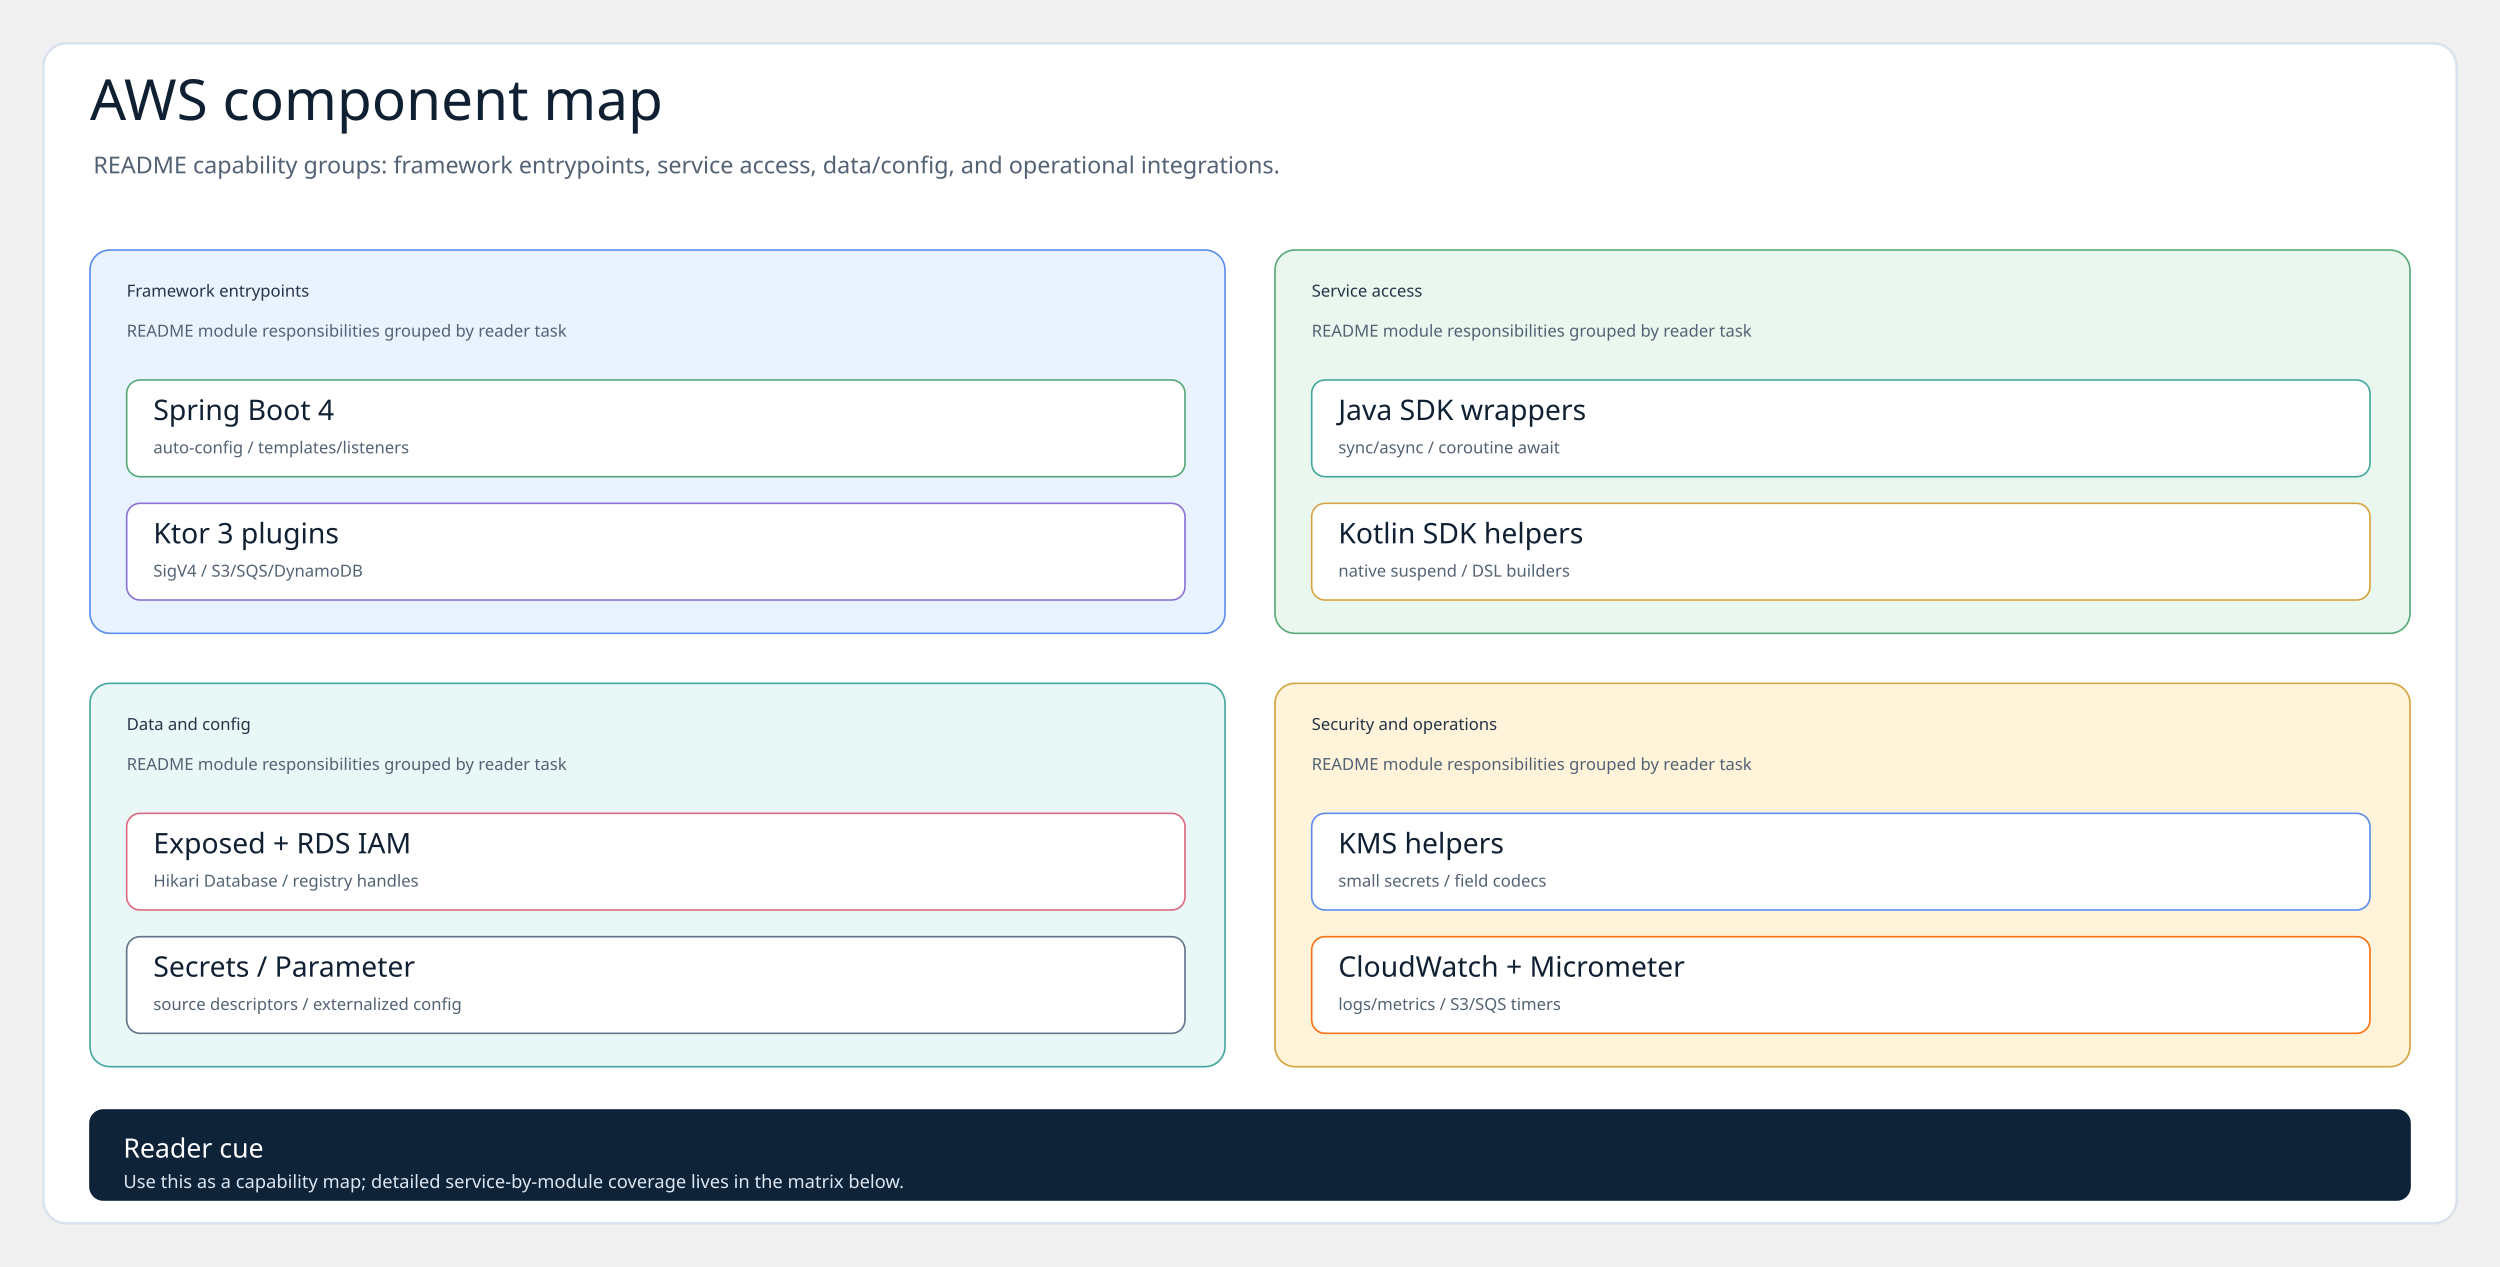
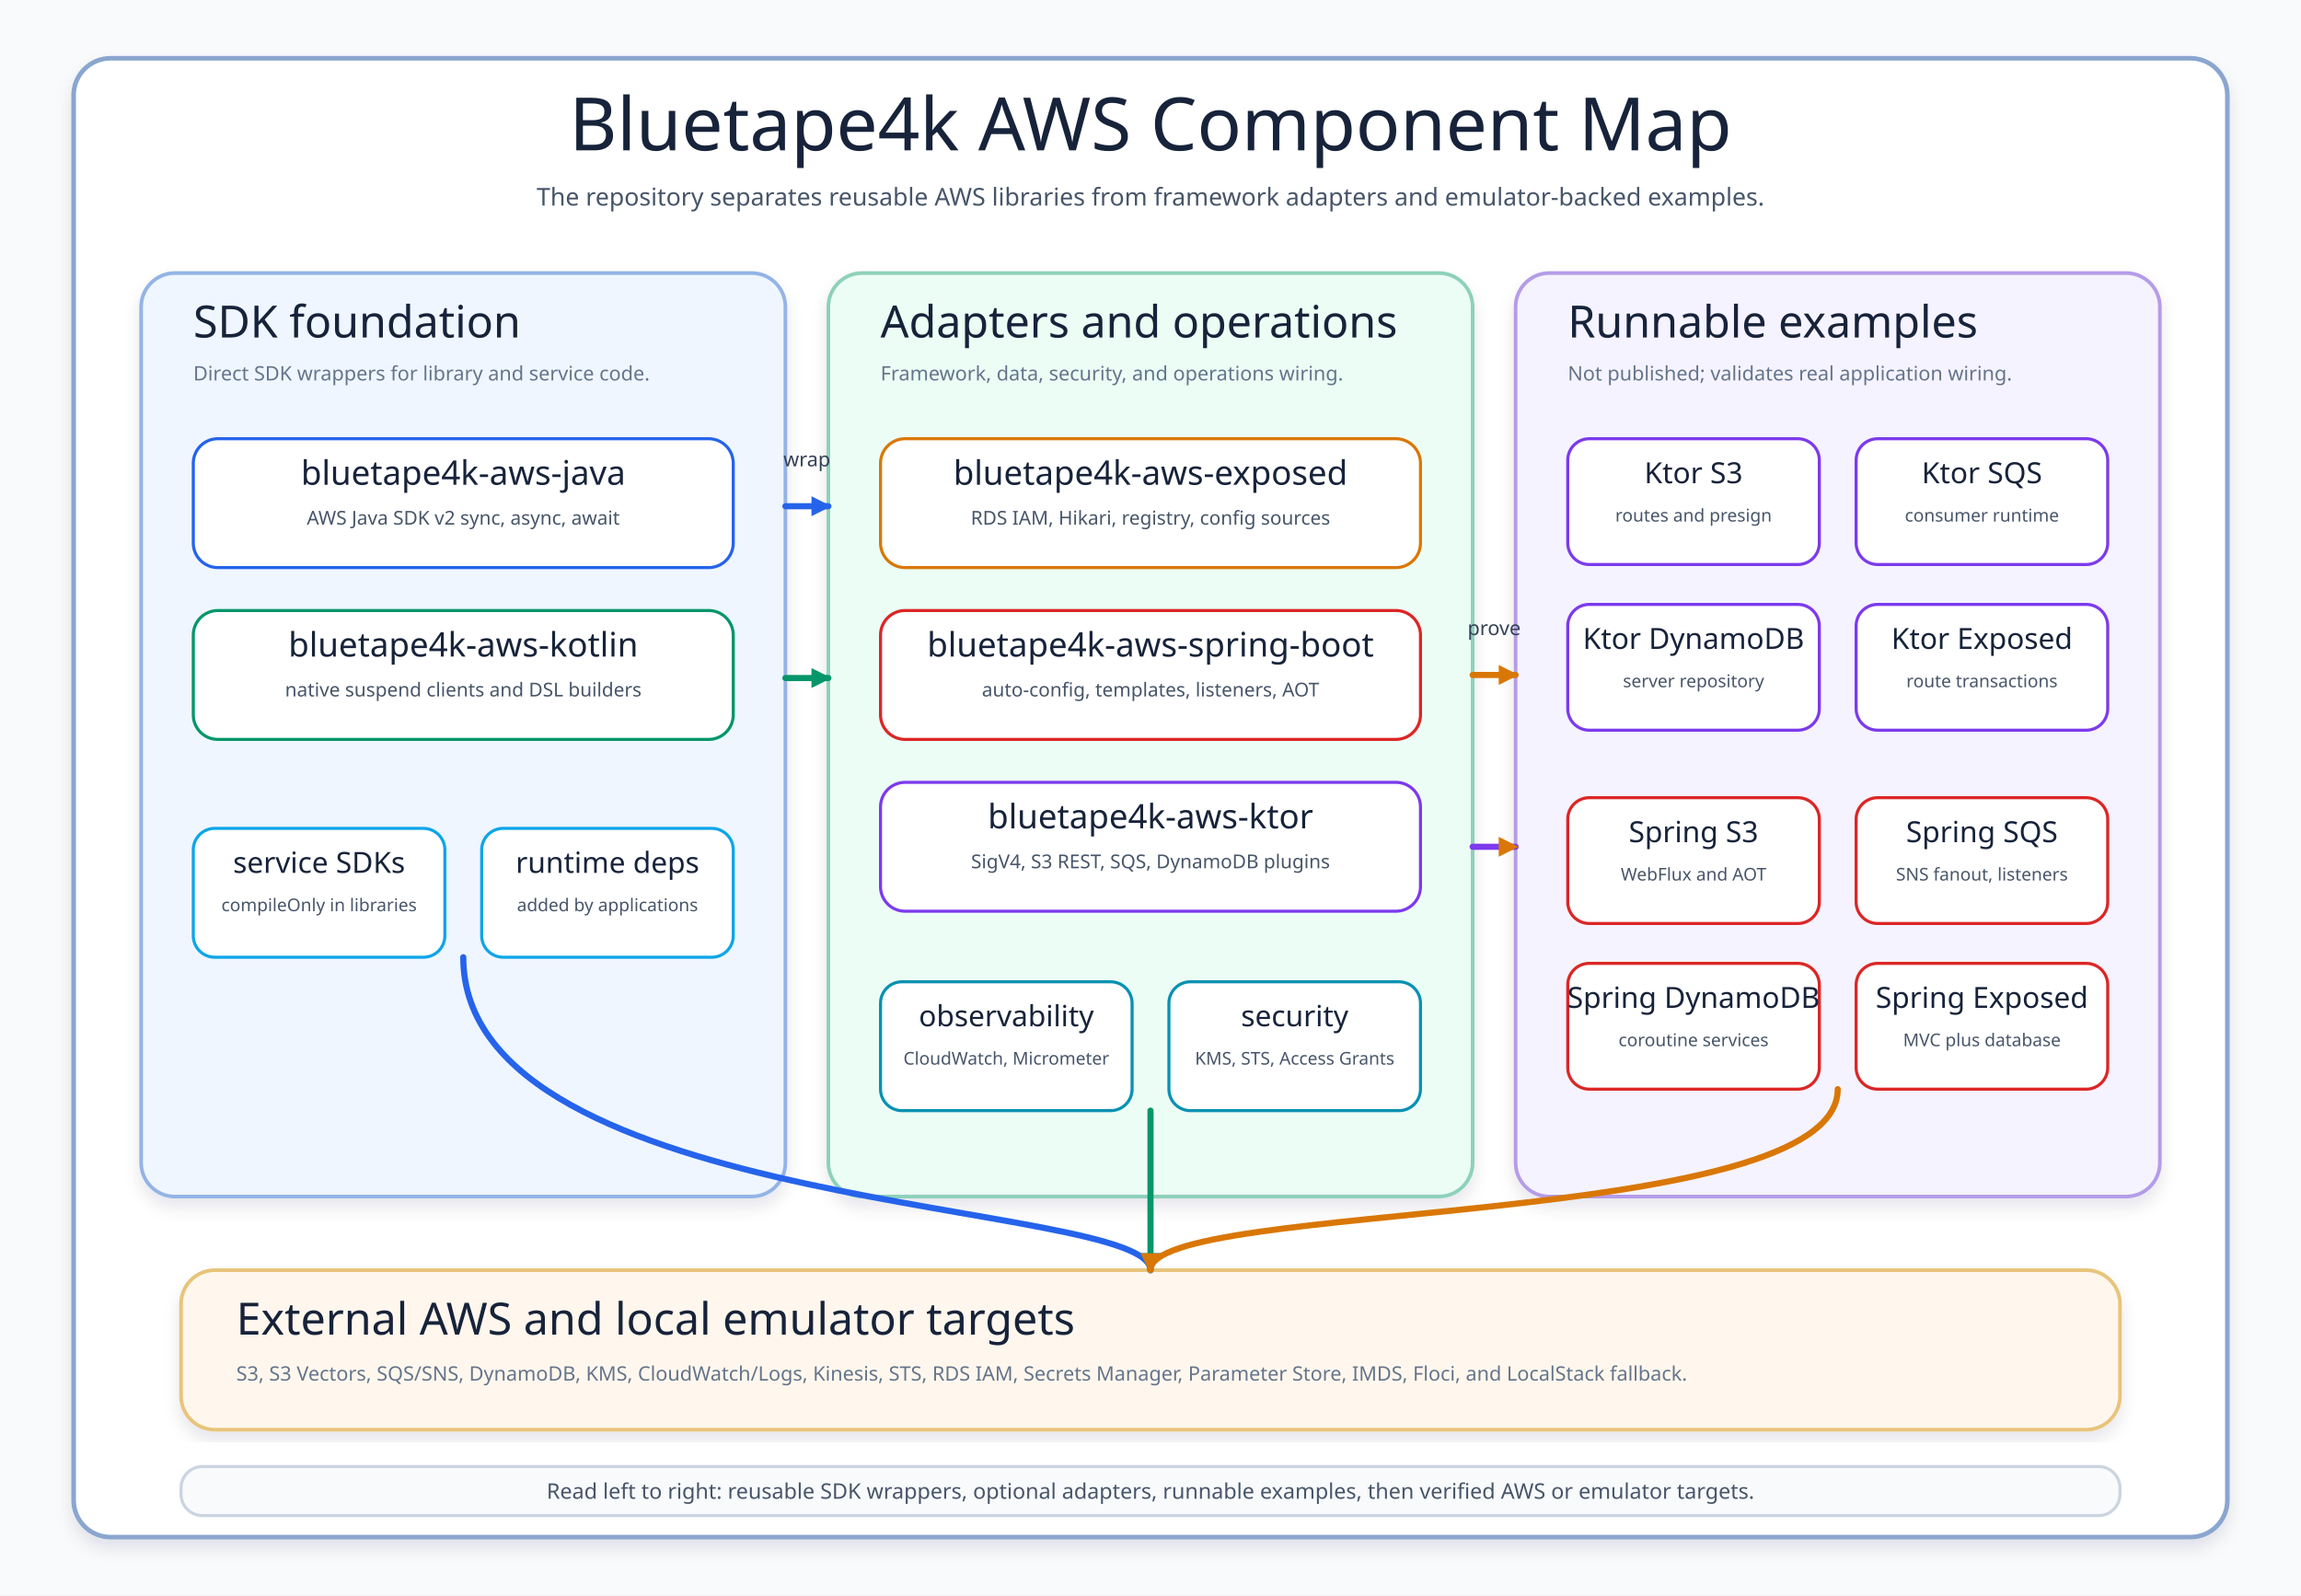
- <svg xmlns="http://www.w3.org/2000/svg" width="1500" height="760" viewBox="0 0 1500 760" role="img" aria-label="AWS component map">
+ <svg xmlns="http://www.w3.org/2000/svg" width="1500" height="1040" viewBox="0 0 1500 1040" role="img" aria-label="Bluetape4k AWS component map">
  <defs>
-     <filter id="shadow" x="-10%" y="-10%" width="120%" height="130%">
-       <feDropShadow dx="0" dy="5" stdDeviation="5" flood-color="#AAB7C6" flood-opacity="0.20" />
+     <filter id="softShadow" x="-8%" y="-8%" width="116%" height="116%">
+       <feDropShadow dx="0" dy="6" stdDeviation="5" flood-color="#0f172a" flood-opacity="0.10" />
    </filter>
+     <marker id="arrowBlue" markerWidth="13" markerHeight="13" refX="11" refY="6.5" orient="auto" markerUnits="userSpaceOnUse">
+       <path d="M 0 0 L 13 6.5 L 0 13 Z" fill="#2563eb" />
+     </marker>
+     <marker id="arrowGreen" markerWidth="13" markerHeight="13" refX="11" refY="6.5" orient="auto" markerUnits="userSpaceOnUse">
+       <path d="M 0 0 L 13 6.5 L 0 13 Z" fill="#059669" />
+     </marker>
+     <marker id="arrowAmber" markerWidth="13" markerHeight="13" refX="11" refY="6.5" orient="auto" markerUnits="userSpaceOnUse">
+       <path d="M 0 0 L 13 6.5 L 0 13 Z" fill="#d97706" />
+     </marker>
+     <style>
+       svg{font-family:"Architects Daughter","Comic Mono","Comic Sans MS",ui-sans-serif,system-ui,sans-serif}
+       .canvas{fill:#f8fafc}
+       .frame{fill:#ffffff;stroke:#8aa6cf;stroke-width:3;filter:url(#softShadow)}
+       .title{font-family:"Architects Daughter";font-size:48px;fill:#17233a}
+       .subtitle{font-family:"Comic Mono";font-size:16px;fill:#475569}
+       .lane{stroke-width:2.4;filter:url(#softShadow)}
+       .laneTitle{font-family:"Architects Daughter";font-size:29px;fill:#17233a}
+       .laneNote{font-family:"Comic Mono";font-size:13px;fill:#64748b}
+       .card{fill:#ffffff;stroke-width:2}
+       .cardTitle{font-family:"Architects Daughter";font-size:22px;fill:#17233a}
+       .cardText{font-family:"Comic Mono";font-size:12.5px;fill:#475569}
+       .mini{fill:#ffffff;stroke-width:2}
+       .miniTitle{font-family:"Architects Daughter";font-size:19px;fill:#17233a}
+       .miniText{font-family:"Comic Mono";font-size:11.5px;fill:#475569}
+       .route{fill:none;stroke-width:4;stroke-linecap:round;stroke-linejoin:round}
+       .routeLabel{font-family:"Comic Mono";font-size:13px;fill:#334155}
+       .footer{fill:#f8fafc;stroke:#cbd5e1;stroke-width:2}
+       .footerText{font-family:"Comic Mono";font-size:14px;fill:#475569}
+     </style>
  </defs>
-   <style>
-   svg{background:#F5F7FA}
-   .frame{fill:#FFFFFF;stroke:#D9E2EC;stroke-width:1.5}
-   .title{font-family:"Architects Daughter";font-size:34px;fill:#102033}
-   .seqTitle{font-family:"Architects Daughter";font-size:44px;fill:#102033}
-   .seqSubtitle{font-family:"Comic Mono";font-size:16px;fill:#526274}
-   .seqParticipantTitle{font-family:"Architects Daughter";font-size:24px;fill:#102033}
-   .seqParticipantDetail{font-family:"Comic Mono";font-size:13px;fill:#526274}
-   .subtitle,.detail,.tiny,.label{font-family:"Comic Mono";fill:#526274}
-   .subtitle{font-size:14px}
-   .label{font-size:12px;fill:#344456}
-   .card-title{font-family:"Architects Daughter";font-size:20px;fill:#102033}
-   .detail{font-size:13px}
-   .tiny{font-size:10px}
-   .chip{font-family:"Comic Mono";font-size:10px;fill:#243447}
-   .card{stroke-width:2;filter:url(#shadow)}
-   .edge{fill:none;stroke-width:2.4;stroke-linecap:round;stroke-linejoin:round}
-   .seq{fill:none;stroke-width:3;stroke-linecap:round;stroke-linejoin:round}
-   .seqReturn{fill:none;stroke-width:2.7;stroke-linecap:round;stroke-linejoin:round;stroke-dasharray:8 7}
-   .labelPill{fill:#FFFFFF;stroke:#D6E3EF;stroke-width:1.4}
-   .numberBadge{font-family:"Comic Mono";font-size:12px;fill:#FFFFFF}
-   .altBox{fill:#FFFFFF;fill-opacity:.44;stroke:#D6A441;stroke-width:1.8;stroke-dasharray:8 8}
-   .activation{stroke-width:1.4}
-   .footer{fill:#0E2238;stroke:#0E2238}
-   .footer-title{font-family:"Architects Daughter";font-size:16px;fill:#FFFFFF}
-   .footer-detail{font-family:"Comic Mono";font-size:11px;fill:#DDE7F2}
-   .seq-line{stroke:#CBD5E1;stroke-width:1.6;stroke-dasharray:6 8}
-   .bar-label{font-family:"Architects Daughter";font-size:17px;fill:#102033}
- </style>
-   <rect x="26" y="26" width="1448" height="708" rx="14" class="frame" />
-   <text class="title" x="54" y="72">AWS component map</text>
-   <text class="subtitle" x="56" y="104">README capability groups: framework entrypoints, service access, data/config, and operational integrations.</text>
-   <rect x="54.0" y="150.0" width="681.0" height="230.0" rx="12" fill="#E8F3FF" stroke="#5B8DEF" />
-   <text class="chip" x="76.0" y="178.0">Framework entrypoints</text>
-   <text class="tiny" x="76.0" y="202.0" fill="#2F6DE0">README module responsibilities grouped by reader task</text>
-   <rect x="76.0" y="228.0" width="635.0" height="58" rx="8" fill="#FFFFFF" stroke="#58A978" />
-   <text class="bar-label" x="92.0" y="252.0">Spring Boot 4</text>
-   <text class="tiny" x="92.0" y="272.0" fill="#2F8B57">auto-config / templates/listeners</text>
-   <rect x="76.0" y="302.0" width="635.0" height="58" rx="8" fill="#FFFFFF" stroke="#8A72D6" />
-   <text class="bar-label" x="92.0" y="326.0">Ktor 3 plugins</text>
-   <text class="tiny" x="92.0" y="346.0" fill="#7255C7">SigV4 / S3/SQS/DynamoDB</text>
-   <rect x="765.0" y="150.0" width="681.0" height="230.0" rx="12" fill="#EAF7EF" stroke="#58A978" />
-   <text class="chip" x="787.0" y="178.0">Service access</text>
-   <text class="tiny" x="787.0" y="202.0" fill="#2F8B57">README module responsibilities grouped by reader task</text>
-   <rect x="787.0" y="228.0" width="635.0" height="58" rx="8" fill="#FFFFFF" stroke="#45A7A1" />
-   <text class="bar-label" x="803.0" y="252.0">Java SDK wrappers</text>
-   <text class="tiny" x="803.0" y="272.0" fill="#168E86">sync/async / coroutine await</text>
-   <rect x="787.0" y="302.0" width="635.0" height="58" rx="8" fill="#FFFFFF" stroke="#D6A441" />
-   <text class="bar-label" x="803.0" y="326.0">Kotlin SDK helpers</text>
-   <text class="tiny" x="803.0" y="346.0" fill="#B98518">native suspend / DSL builders</text>
-   <rect x="54.0" y="410.0" width="681.0" height="230.0" rx="12" fill="#E9F7F6" stroke="#45A7A1" />
-   <text class="chip" x="76.0" y="438.0">Data and config</text>
-   <text class="tiny" x="76.0" y="462.0" fill="#168E86">README module responsibilities grouped by reader task</text>
-   <rect x="76.0" y="488.0" width="635.0" height="58" rx="8" fill="#FFFFFF" stroke="#DC6B82" />
-   <text class="bar-label" x="92.0" y="512.0">Exposed + RDS IAM</text>
-   <text class="tiny" x="92.0" y="532.0" fill="#C74E68">Hikari Database / registry handles</text>
-   <rect x="76.0" y="562.0" width="635.0" height="58" rx="8" fill="#FFFFFF" stroke="#64748B" />
-   <text class="bar-label" x="92.0" y="586.0">Secrets / Parameter</text>
-   <text class="tiny" x="92.0" y="606.0" fill="#475569">source descriptors / externalized config</text>
-   <rect x="765.0" y="410.0" width="681.0" height="230.0" rx="12" fill="#FFF3D9" stroke="#D6A441" />
-   <text class="chip" x="787.0" y="438.0">Security and operations</text>
-   <text class="tiny" x="787.0" y="462.0" fill="#B98518">README module responsibilities grouped by reader task</text>
-   <rect x="787.0" y="488.0" width="635.0" height="58" rx="8" fill="#FFFFFF" stroke="#5B8DEF" />
-   <text class="bar-label" x="803.0" y="512.0">KMS helpers</text>
-   <text class="tiny" x="803.0" y="532.0" fill="#2F6DE0">small secrets / field codecs</text>
-   <rect x="787.0" y="562.0" width="635.0" height="58" rx="8" fill="#FFFFFF" stroke="#F97316" />
-   <text class="bar-label" x="803.0" y="586.0">CloudWatch + Micrometer</text>
-   <text class="tiny" x="803.0" y="606.0" fill="#EA580C">logs/metrics / S3/SQS timers</text>
-   <rect class="footer" x="54" y="666" width="1392" height="54" rx="8" />
-   <text class="footer-title" x="74" y="689" dominant-baseline="middle">Reader cue</text>
-   <text class="footer-detail" x="74" y="709" dominant-baseline="middle">Use this as a capability map; detailed service-by-module coverage lives in the matrix below.</text>
+   <rect class="canvas" width="1500" height="1040" />
+   <rect class="frame" x="48" y="38" width="1404" height="964" rx="24" />
+   <text class="title" x="750" y="98" text-anchor="middle">Bluetape4k AWS Component Map</text>
+   <text class="subtitle" x="750" y="134" text-anchor="middle">The repository separates reusable AWS libraries from framework adapters and emulator-backed examples.</text>
+   <g id="sdk-lane">
+     <rect class="lane" x="92" y="178" width="420" height="602" rx="22" fill="#eff6ff" stroke="#93b4e6" />
+     <text class="laneTitle" x="126" y="220">SDK foundation</text>
+     <text class="laneNote" x="126" y="248">Direct SDK wrappers for library and service code.</text>
+     <rect class="card" x="126" y="286" width="352" height="84" rx="16" stroke="#2563eb" />
+     <text class="cardTitle" x="302" y="316" text-anchor="middle">bluetape4k-aws-java</text>
+     <text class="cardText" x="302" y="342" text-anchor="middle">AWS Java SDK v2 sync, async, await</text>
+     <rect class="card" x="126" y="398" width="352" height="84" rx="16" stroke="#059669" />
+     <text class="cardTitle" x="302" y="428" text-anchor="middle">bluetape4k-aws-kotlin</text>
+     <text class="cardText" x="302" y="454" text-anchor="middle">native suspend clients and DSL builders</text>
+     <rect class="mini" x="126" y="540" width="164" height="84" rx="14" stroke="#0ea5e9" />
+     <text class="miniTitle" x="208" y="569" text-anchor="middle">service SDKs</text>
+     <text class="miniText" x="208" y="594" text-anchor="middle">compileOnly in libraries</text>
+     <rect class="mini" x="314" y="540" width="164" height="84" rx="14" stroke="#0ea5e9" />
+     <text class="miniTitle" x="396" y="569" text-anchor="middle">runtime deps</text>
+     <text class="miniText" x="396" y="594" text-anchor="middle">added by applications</text>
+   </g>
+   <g id="adapter-lane">
+     <rect class="lane" x="540" y="178" width="420" height="602" rx="22" fill="#ecfdf5" stroke="#8ed1bb" />
+     <text class="laneTitle" x="574" y="220">Adapters and operations</text>
+     <text class="laneNote" x="574" y="248">Framework, data, security, and operations wiring.</text>
+     <rect class="card" x="574" y="286" width="352" height="84" rx="16" stroke="#d97706" />
+     <text class="cardTitle" x="750" y="316" text-anchor="middle">bluetape4k-aws-exposed</text>
+     <text class="cardText" x="750" y="342" text-anchor="middle">RDS IAM, Hikari, registry, config sources</text>
+     <rect class="card" x="574" y="398" width="352" height="84" rx="16" stroke="#dc2626" />
+     <text class="cardTitle" x="750" y="428" text-anchor="middle">bluetape4k-aws-spring-boot</text>
+     <text class="cardText" x="750" y="454" text-anchor="middle">auto-config, templates, listeners, AOT</text>
+     <rect class="card" x="574" y="510" width="352" height="84" rx="16" stroke="#7c3aed" />
+     <text class="cardTitle" x="750" y="540" text-anchor="middle">bluetape4k-aws-ktor</text>
+     <text class="cardText" x="750" y="566" text-anchor="middle">SigV4, S3 REST, SQS, DynamoDB plugins</text>
+     <rect class="mini" x="574" y="640" width="164" height="84" rx="14" stroke="#0891b2" />
+     <text class="miniTitle" x="656" y="669" text-anchor="middle">observability</text>
+     <text class="miniText" x="656" y="694" text-anchor="middle">CloudWatch, Micrometer</text>
+     <rect class="mini" x="762" y="640" width="164" height="84" rx="14" stroke="#0891b2" />
+     <text class="miniTitle" x="844" y="669" text-anchor="middle">security</text>
+     <text class="miniText" x="844" y="694" text-anchor="middle">KMS, STS, Access Grants</text>
+   </g>
+   <g id="example-lane">
+     <rect class="lane" x="988" y="178" width="420" height="602" rx="22" fill="#f5f3ff" stroke="#b59ce8" />
+     <text class="laneTitle" x="1022" y="220">Runnable examples</text>
+     <text class="laneNote" x="1022" y="248">Not published; validates real application wiring.</text>
+     <rect class="mini" x="1022" y="286" width="164" height="82" rx="14" stroke="#7c3aed" />
+     <text class="miniTitle" x="1104" y="315" text-anchor="middle">Ktor S3</text>
+     <text class="miniText" x="1104" y="340" text-anchor="middle">routes and presign</text>
+     <rect class="mini" x="1210" y="286" width="164" height="82" rx="14" stroke="#7c3aed" />
+     <text class="miniTitle" x="1292" y="315" text-anchor="middle">Ktor SQS</text>
+     <text class="miniText" x="1292" y="340" text-anchor="middle">consumer runtime</text>
+     <rect class="mini" x="1022" y="394" width="164" height="82" rx="14" stroke="#7c3aed" />
+     <text class="miniTitle" x="1104" y="423" text-anchor="middle">Ktor DynamoDB</text>
+     <text class="miniText" x="1104" y="448" text-anchor="middle">server repository</text>
+     <rect class="mini" x="1210" y="394" width="164" height="82" rx="14" stroke="#7c3aed" />
+     <text class="miniTitle" x="1292" y="423" text-anchor="middle">Ktor Exposed</text>
+     <text class="miniText" x="1292" y="448" text-anchor="middle">route transactions</text>
+     <rect class="mini" x="1022" y="520" width="164" height="82" rx="14" stroke="#dc2626" />
+     <text class="miniTitle" x="1104" y="549" text-anchor="middle">Spring S3</text>
+     <text class="miniText" x="1104" y="574" text-anchor="middle">WebFlux and AOT</text>
+     <rect class="mini" x="1210" y="520" width="164" height="82" rx="14" stroke="#dc2626" />
+     <text class="miniTitle" x="1292" y="549" text-anchor="middle">Spring SQS</text>
+     <text class="miniText" x="1292" y="574" text-anchor="middle">SNS fanout, listeners</text>
+     <rect class="mini" x="1022" y="628" width="164" height="82" rx="14" stroke="#dc2626" />
+     <text class="miniTitle" x="1104" y="657" text-anchor="middle">Spring DynamoDB</text>
+     <text class="miniText" x="1104" y="682" text-anchor="middle">coroutine services</text>
+     <rect class="mini" x="1210" y="628" width="164" height="82" rx="14" stroke="#dc2626" />
+     <text class="miniTitle" x="1292" y="657" text-anchor="middle">Spring Exposed</text>
+     <text class="miniText" x="1292" y="682" text-anchor="middle">MVC plus database</text>
+   </g>
+   <path class="route" d="M 512 330 L 540 330" stroke="#2563eb" marker-end="url(#arrowBlue)" />
+   <path class="route" d="M 512 442 L 540 442" stroke="#059669" marker-end="url(#arrowGreen)" />
+   <path class="route" d="M 960 440 L 988 440" stroke="#d97706" marker-end="url(#arrowAmber)" />
+   <path class="route" d="M 960 552 L 988 552" stroke="#7c3aed" marker-end="url(#arrowAmber)" />
+   <text class="routeLabel" x="526" y="304" text-anchor="middle">wrap</text>
+   <text class="routeLabel" x="974" y="414" text-anchor="middle">prove</text>
+   <g id="targets">
+     <rect class="lane" x="118" y="828" width="1264" height="104" rx="22" fill="#fff7ed" stroke="#e8c47b" />
+     <text class="laneTitle" x="154" y="870">External AWS and local emulator targets</text>
+     <text class="laneNote" x="154" y="900">S3, S3 Vectors, SQS/SNS, DynamoDB, KMS, CloudWatch/Logs, Kinesis, STS, RDS IAM, Secrets Manager, Parameter Store, IMDS, Floci, and LocalStack fallback.</text>
+   </g>
+   <path class="route" d="M 302 624 C 302 792 750 782 750 828" stroke="#2563eb" marker-end="url(#arrowBlue)" />
+   <path class="route" d="M 750 724 L 750 828" stroke="#059669" marker-end="url(#arrowGreen)" />
+   <path class="route" d="M 1198 710 C 1198 802 750 782 750 828" stroke="#d97706" marker-end="url(#arrowAmber)" />
+   <rect class="footer" x="118" y="956" width="1264" height="32" rx="14" />
+   <text class="footerText" x="750" y="977" text-anchor="middle">Read left to right: reusable SDK wrappers, optional adapters, runnable examples, then verified AWS or emulator targets.</text>
</svg>
